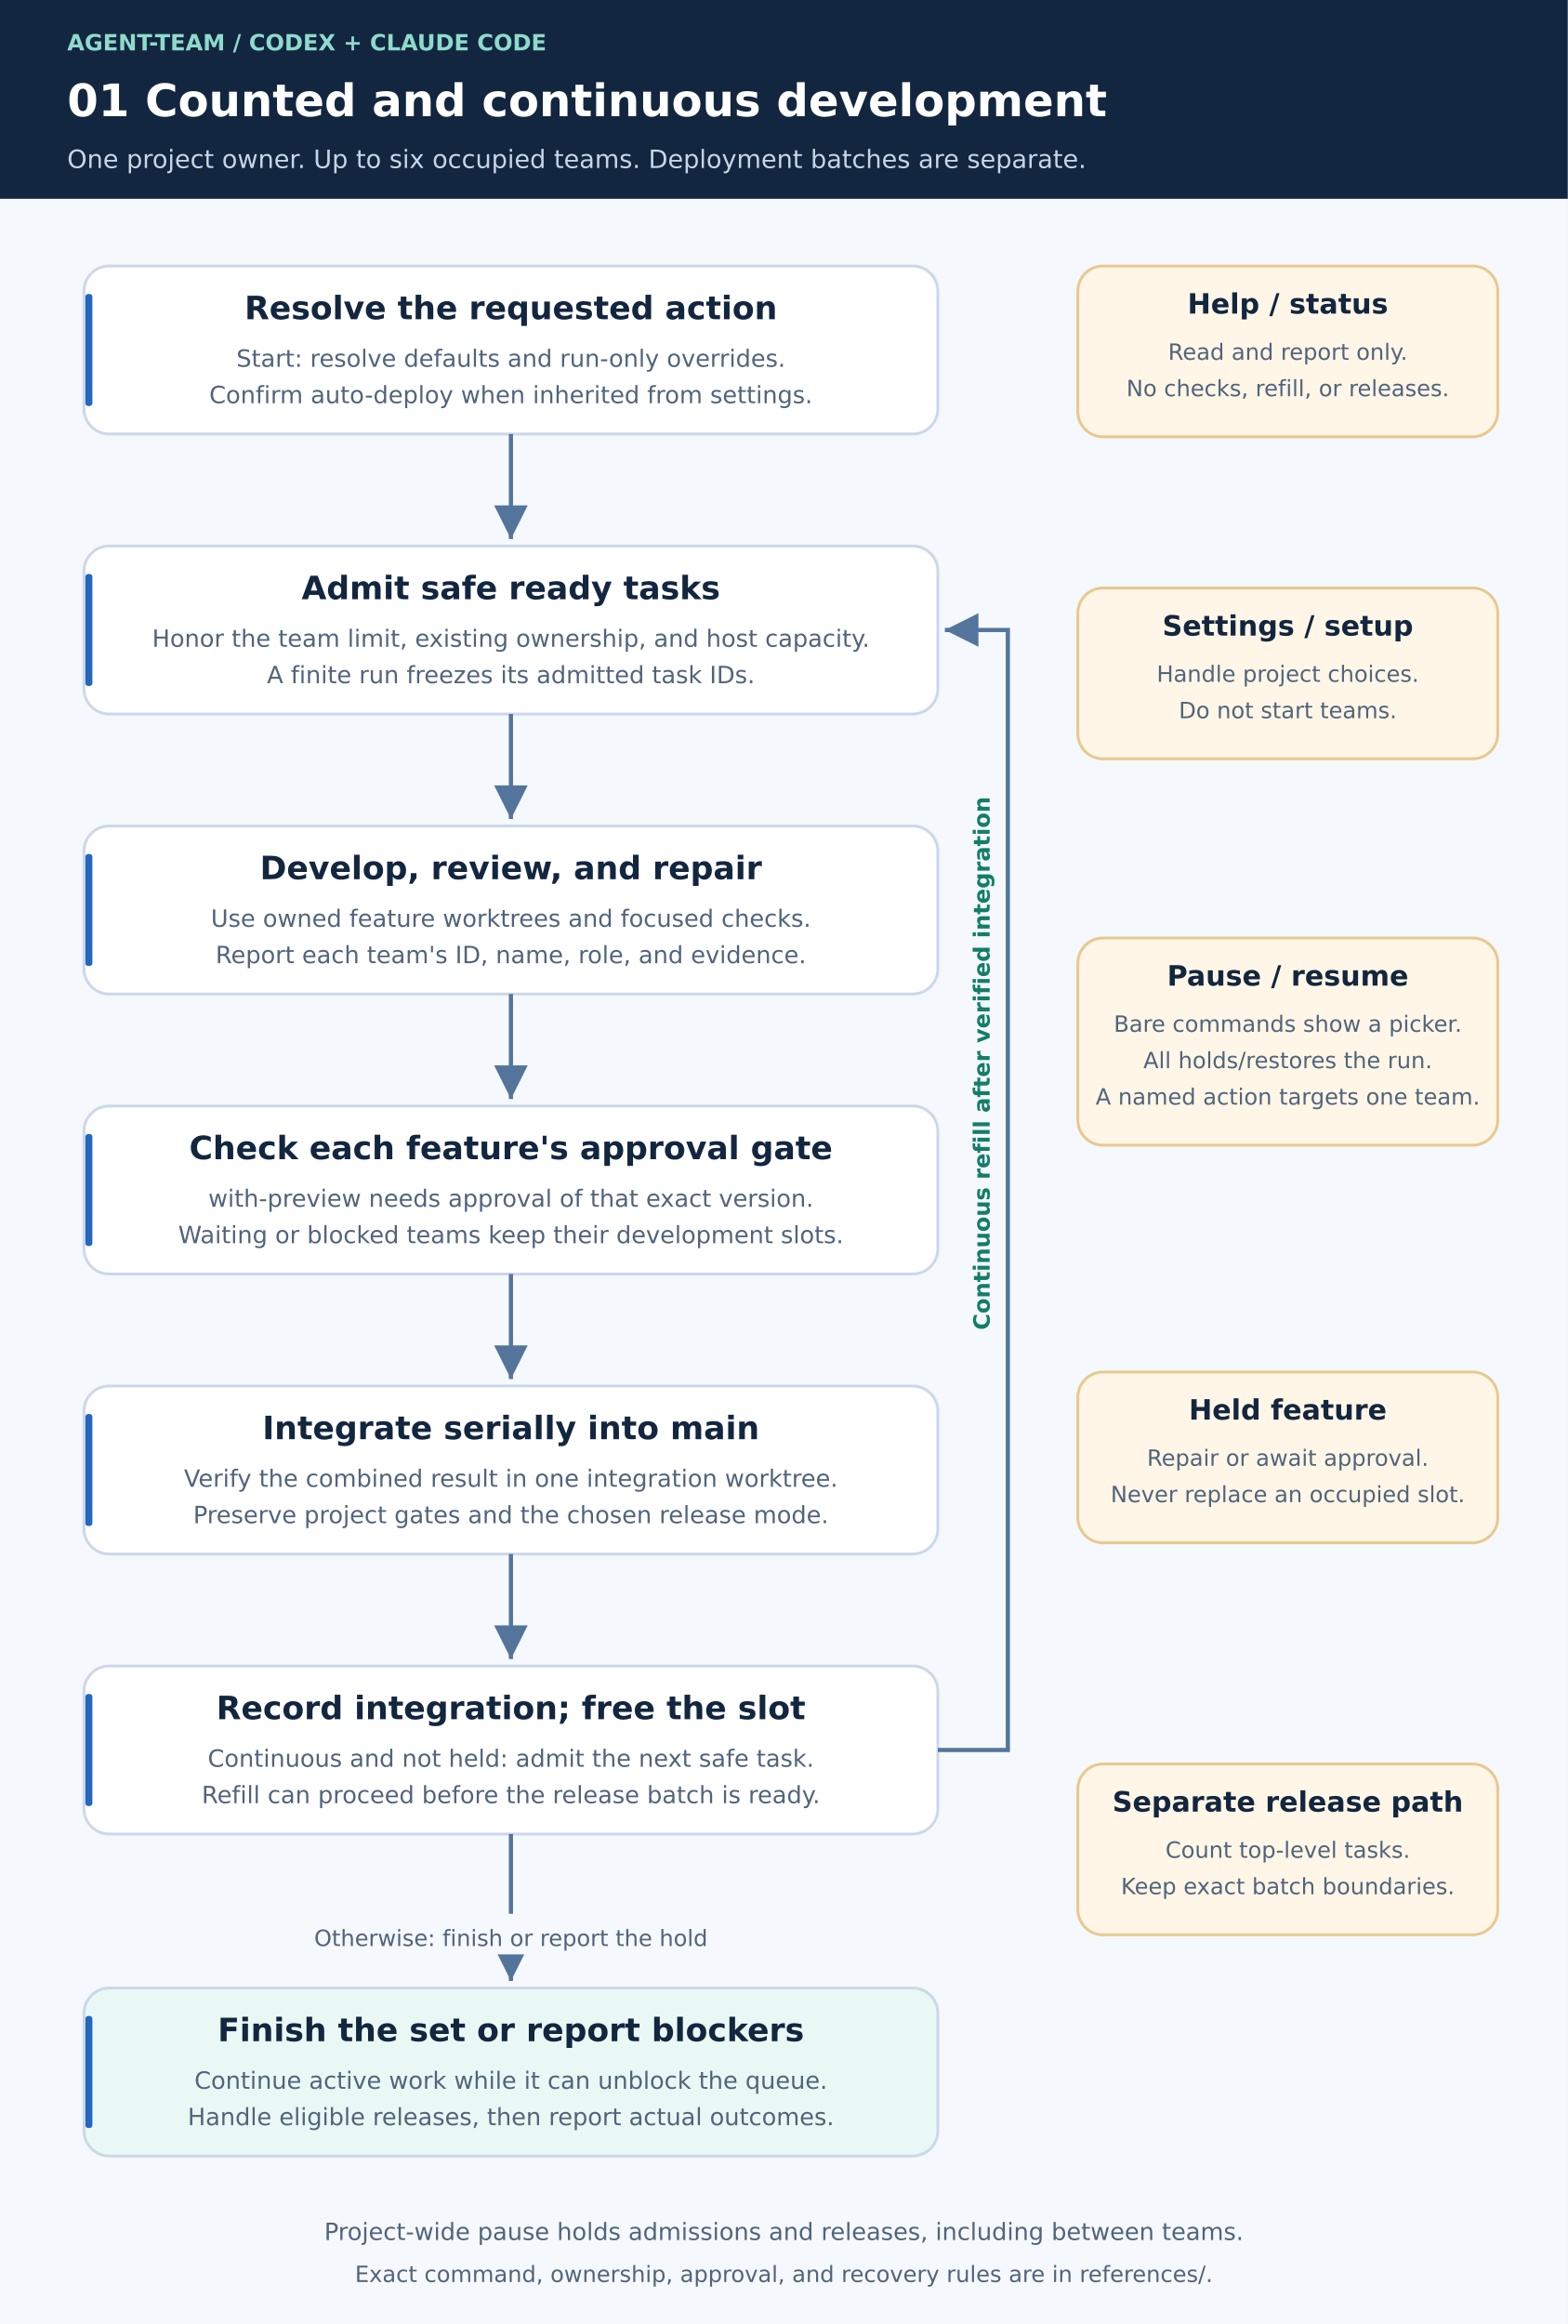
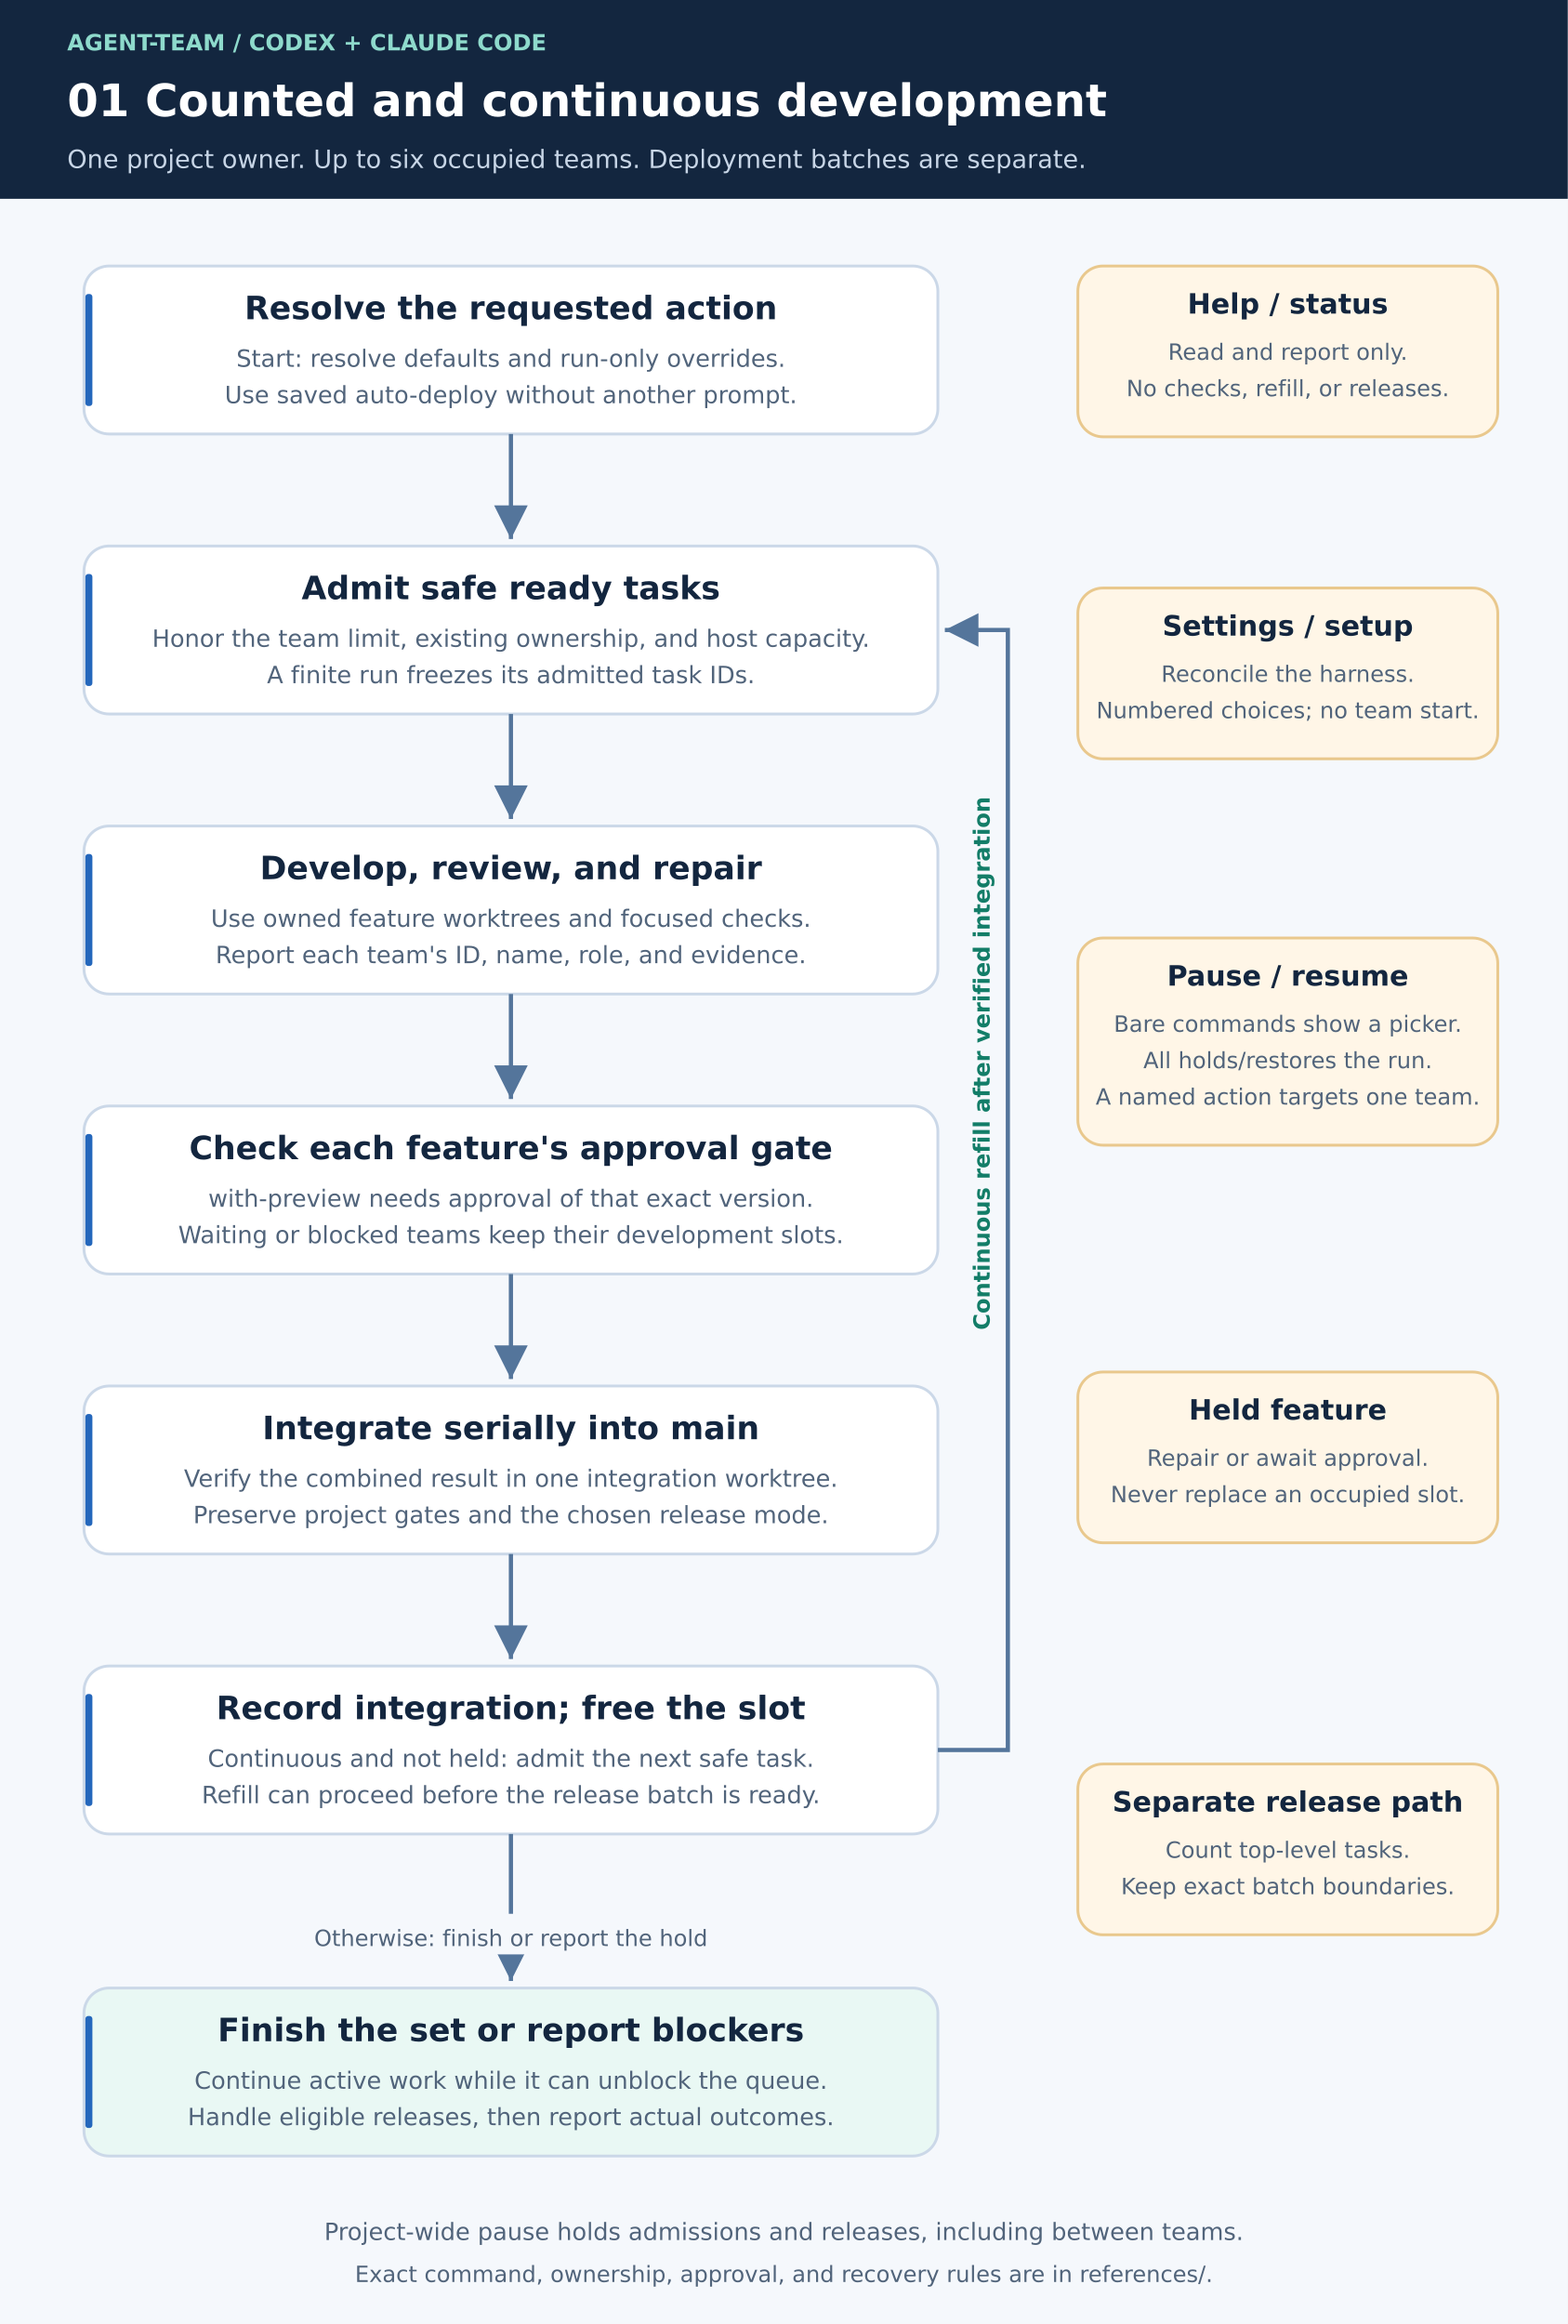
<svg xmlns="http://www.w3.org/2000/svg" width="1120" height="1660" viewBox="0 0 1120 1660" role="img" aria-labelledby="title desc">
  <defs>
    <marker id="arrow" markerWidth="10" markerHeight="10" refX="8" refY="4" orient="auto">
      <path d="M0 0 L8 4 L0 8Z" fill="#54759B" />
    </marker>
  </defs>
  <rect width="1120" height="1660" fill="#F5F8FC" />
  <rect width="1120" height="142" fill="#13263F" />
  <g font-family="DejaVu Sans,Arial,sans-serif">
    <text x="48" y="36" font-size="16" font-weight="700" fill="#8EDACC">AGENT-TEAM / CODEX + CLAUDE CODE</text>
    <text x="48" y="83" font-size="32" font-weight="700" fill="white">01  Counted and continuous development</text>
    <text x="48" y="120" font-size="18" fill="#C7D5E6">One project owner. Up to six occupied teams. Deployment batches are separate.</text>
    <rect x="60" y="190" width="610" height="120" rx="18" fill="#FFFFFF" stroke="#CBD8E8" stroke-width="2" />
    <rect x="61" y="210" width="5" height="80" rx="2" fill="#2467BC" />
    <text x="365" y="228" text-anchor="middle" font-size="23" font-weight="700" fill="#13263F">Resolve the requested action</text>
    <text x="365" y="262" text-anchor="middle" font-size="17" font-weight="400" fill="#51647B">Start: resolve defaults and run-only overrides.</text>
-     <text x="365" y="288" text-anchor="middle" font-size="17" font-weight="400" fill="#51647B">Confirm auto-deploy when inherited from settings.</text>
+     <text x="365" y="288" text-anchor="middle" font-size="17" font-weight="400" fill="#51647B">Use saved auto-deploy without another prompt.</text>
    <path d="M365 310 V385" fill="none" stroke="#54759B" stroke-width="3" marker-end="url(#arrow)" />
    <rect x="60" y="390" width="610" height="120" rx="18" fill="#FFFFFF" stroke="#CBD8E8" stroke-width="2" />
    <rect x="61" y="410" width="5" height="80" rx="2" fill="#2467BC" />
    <text x="365" y="428" text-anchor="middle" font-size="23" font-weight="700" fill="#13263F">Admit safe ready tasks</text>
    <text x="365" y="462" text-anchor="middle" font-size="17" font-weight="400" fill="#51647B">Honor the team limit, existing ownership, and host capacity.</text>
    <text x="365" y="488" text-anchor="middle" font-size="17" font-weight="400" fill="#51647B">A finite run freezes its admitted task IDs.</text>
    <path d="M365 510 V585" fill="none" stroke="#54759B" stroke-width="3" marker-end="url(#arrow)" />
    <rect x="60" y="590" width="610" height="120" rx="18" fill="#FFFFFF" stroke="#CBD8E8" stroke-width="2" />
    <rect x="61" y="610" width="5" height="80" rx="2" fill="#2467BC" />
    <text x="365" y="628" text-anchor="middle" font-size="23" font-weight="700" fill="#13263F">Develop, review, and repair</text>
    <text x="365" y="662" text-anchor="middle" font-size="17" font-weight="400" fill="#51647B">Use owned feature worktrees and focused checks.</text>
    <text x="365" y="688" text-anchor="middle" font-size="17" font-weight="400" fill="#51647B">Report each team's ID, name, role, and evidence.</text>
    <path d="M365 710 V785" fill="none" stroke="#54759B" stroke-width="3" marker-end="url(#arrow)" />
    <rect x="60" y="790" width="610" height="120" rx="18" fill="#FFFFFF" stroke="#CBD8E8" stroke-width="2" />
    <rect x="61" y="810" width="5" height="80" rx="2" fill="#2467BC" />
    <text x="365" y="828" text-anchor="middle" font-size="23" font-weight="700" fill="#13263F">Check each feature's approval gate</text>
    <text x="365" y="862" text-anchor="middle" font-size="17" font-weight="400" fill="#51647B">with-preview needs approval of that exact version.</text>
    <text x="365" y="888" text-anchor="middle" font-size="17" font-weight="400" fill="#51647B">Waiting or blocked teams keep their development slots.</text>
    <path d="M365 910 V985" fill="none" stroke="#54759B" stroke-width="3" marker-end="url(#arrow)" />
    <rect x="60" y="990" width="610" height="120" rx="18" fill="#FFFFFF" stroke="#CBD8E8" stroke-width="2" />
    <rect x="61" y="1010" width="5" height="80" rx="2" fill="#2467BC" />
    <text x="365" y="1028" text-anchor="middle" font-size="23" font-weight="700" fill="#13263F">Integrate serially into main</text>
    <text x="365" y="1062" text-anchor="middle" font-size="17" font-weight="400" fill="#51647B">Verify the combined result in one integration worktree.</text>
    <text x="365" y="1088" text-anchor="middle" font-size="17" font-weight="400" fill="#51647B">Preserve project gates and the chosen release mode.</text>
    <path d="M365 1110 V1185" fill="none" stroke="#54759B" stroke-width="3" marker-end="url(#arrow)" />
    <rect x="60" y="1190" width="610" height="120" rx="18" fill="#FFFFFF" stroke="#CBD8E8" stroke-width="2" />
    <rect x="61" y="1210" width="5" height="80" rx="2" fill="#2467BC" />
    <text x="365" y="1228" text-anchor="middle" font-size="23" font-weight="700" fill="#13263F">Record integration; free the slot</text>
    <text x="365" y="1262" text-anchor="middle" font-size="17" font-weight="400" fill="#51647B">Continuous and not held: admit the next safe task.</text>
    <text x="365" y="1288" text-anchor="middle" font-size="17" font-weight="400" fill="#51647B">Refill can proceed before the release batch is ready.</text>
    <path d="M365 1310 V1415" fill="none" stroke="#54759B" stroke-width="3" marker-end="url(#arrow)" />
    <rect x="60" y="1420" width="610" height="120" rx="18" fill="#E9F8F4" stroke="#CBD8E8" stroke-width="2" />
    <rect x="61" y="1440" width="5" height="80" rx="2" fill="#2467BC" />
    <text x="365" y="1458" text-anchor="middle" font-size="23" font-weight="700" fill="#13263F">Finish the set or report blockers</text>
    <text x="365" y="1492" text-anchor="middle" font-size="17" font-weight="400" fill="#51647B">Continue active work while it can unblock the queue.</text>
    <text x="365" y="1518" text-anchor="middle" font-size="17" font-weight="400" fill="#51647B">Handle eligible releases, then report actual outcomes.</text>
    <rect x="770" y="190" width="300" height="122" rx="18" fill="#FFF6E7" stroke="#E9C88D" stroke-width="2" />
    <text x="920" y="224" text-anchor="middle" font-size="20" font-weight="700" fill="#13263F">Help / status</text>
    <text x="920" y="257" text-anchor="middle" font-size="16" font-weight="400" fill="#51647B">Read and report only.</text>
    <text x="920" y="283" text-anchor="middle" font-size="16" font-weight="400" fill="#51647B">No checks, refill, or releases.</text>
    <rect x="770" y="420" width="300" height="122" rx="18" fill="#FFF6E7" stroke="#E9C88D" stroke-width="2" />
    <text x="920" y="454" text-anchor="middle" font-size="20" font-weight="700" fill="#13263F">Settings / setup</text>
-     <text x="920" y="487" text-anchor="middle" font-size="16" font-weight="400" fill="#51647B">Handle project choices.</text>
-     <text x="920" y="513" text-anchor="middle" font-size="16" font-weight="400" fill="#51647B">Do not start teams.</text>
+     <text x="920" y="487" text-anchor="middle" font-size="16" font-weight="400" fill="#51647B">Reconcile the harness.</text>
+     <text x="920" y="513" text-anchor="middle" font-size="16" font-weight="400" fill="#51647B">Numbered choices; no team start.</text>
    <rect x="770" y="670" width="300" height="148" rx="18" fill="#FFF6E7" stroke="#E9C88D" stroke-width="2" />
    <text x="920" y="704" text-anchor="middle" font-size="20" font-weight="700" fill="#13263F">Pause / resume</text>
    <text x="920" y="737" text-anchor="middle" font-size="16" font-weight="400" fill="#51647B">Bare commands show a picker.</text>
    <text x="920" y="763" text-anchor="middle" font-size="16" font-weight="400" fill="#51647B">All holds/restores the run.</text>
    <text x="920" y="789" text-anchor="middle" font-size="16" font-weight="400" fill="#51647B">A named action targets one team.</text>
    <rect x="770" y="980" width="300" height="122" rx="18" fill="#FFF6E7" stroke="#E9C88D" stroke-width="2" />
    <text x="920" y="1014" text-anchor="middle" font-size="20" font-weight="700" fill="#13263F">Held feature</text>
    <text x="920" y="1047" text-anchor="middle" font-size="16" font-weight="400" fill="#51647B">Repair or await approval.</text>
    <text x="920" y="1073" text-anchor="middle" font-size="16" font-weight="400" fill="#51647B">Never replace an occupied slot.</text>
    <rect x="770" y="1260" width="300" height="122" rx="18" fill="#FFF6E7" stroke="#E9C88D" stroke-width="2" />
    <text x="920" y="1294" text-anchor="middle" font-size="20" font-weight="700" fill="#13263F">Separate release path</text>
    <text x="920" y="1327" text-anchor="middle" font-size="16" font-weight="400" fill="#51647B">Count top-level tasks.</text>
    <text x="920" y="1353" text-anchor="middle" font-size="16" font-weight="400" fill="#51647B">Keep exact batch boundaries.</text>
    <path d="M670 1250 H720 V450 H675" fill="none" stroke="#54759B" stroke-width="3" marker-end="url(#arrow)" />
    <text x="707" y="950" transform="rotate(-90 707 950)" font-size="16" font-weight="700" fill="#137D68">Continuous refill after verified integration</text>
    <rect x="150" y="1367" width="430" height="29" rx="4" fill="#F5F8FC" />
    <text x="365" y="1390" text-anchor="middle" font-size="16" font-weight="400" fill="#51647B">Otherwise: finish or report the hold</text>
    <text x="560" y="1600" text-anchor="middle" font-size="17" font-weight="400" fill="#51647B">Project-wide pause holds admissions and releases, including between teams.</text>
    <text x="560" y="1630" text-anchor="middle" font-size="16" font-weight="400" fill="#51647B">Exact command, ownership, approval, and recovery rules are in references/.</text>
  </g>
</svg>
